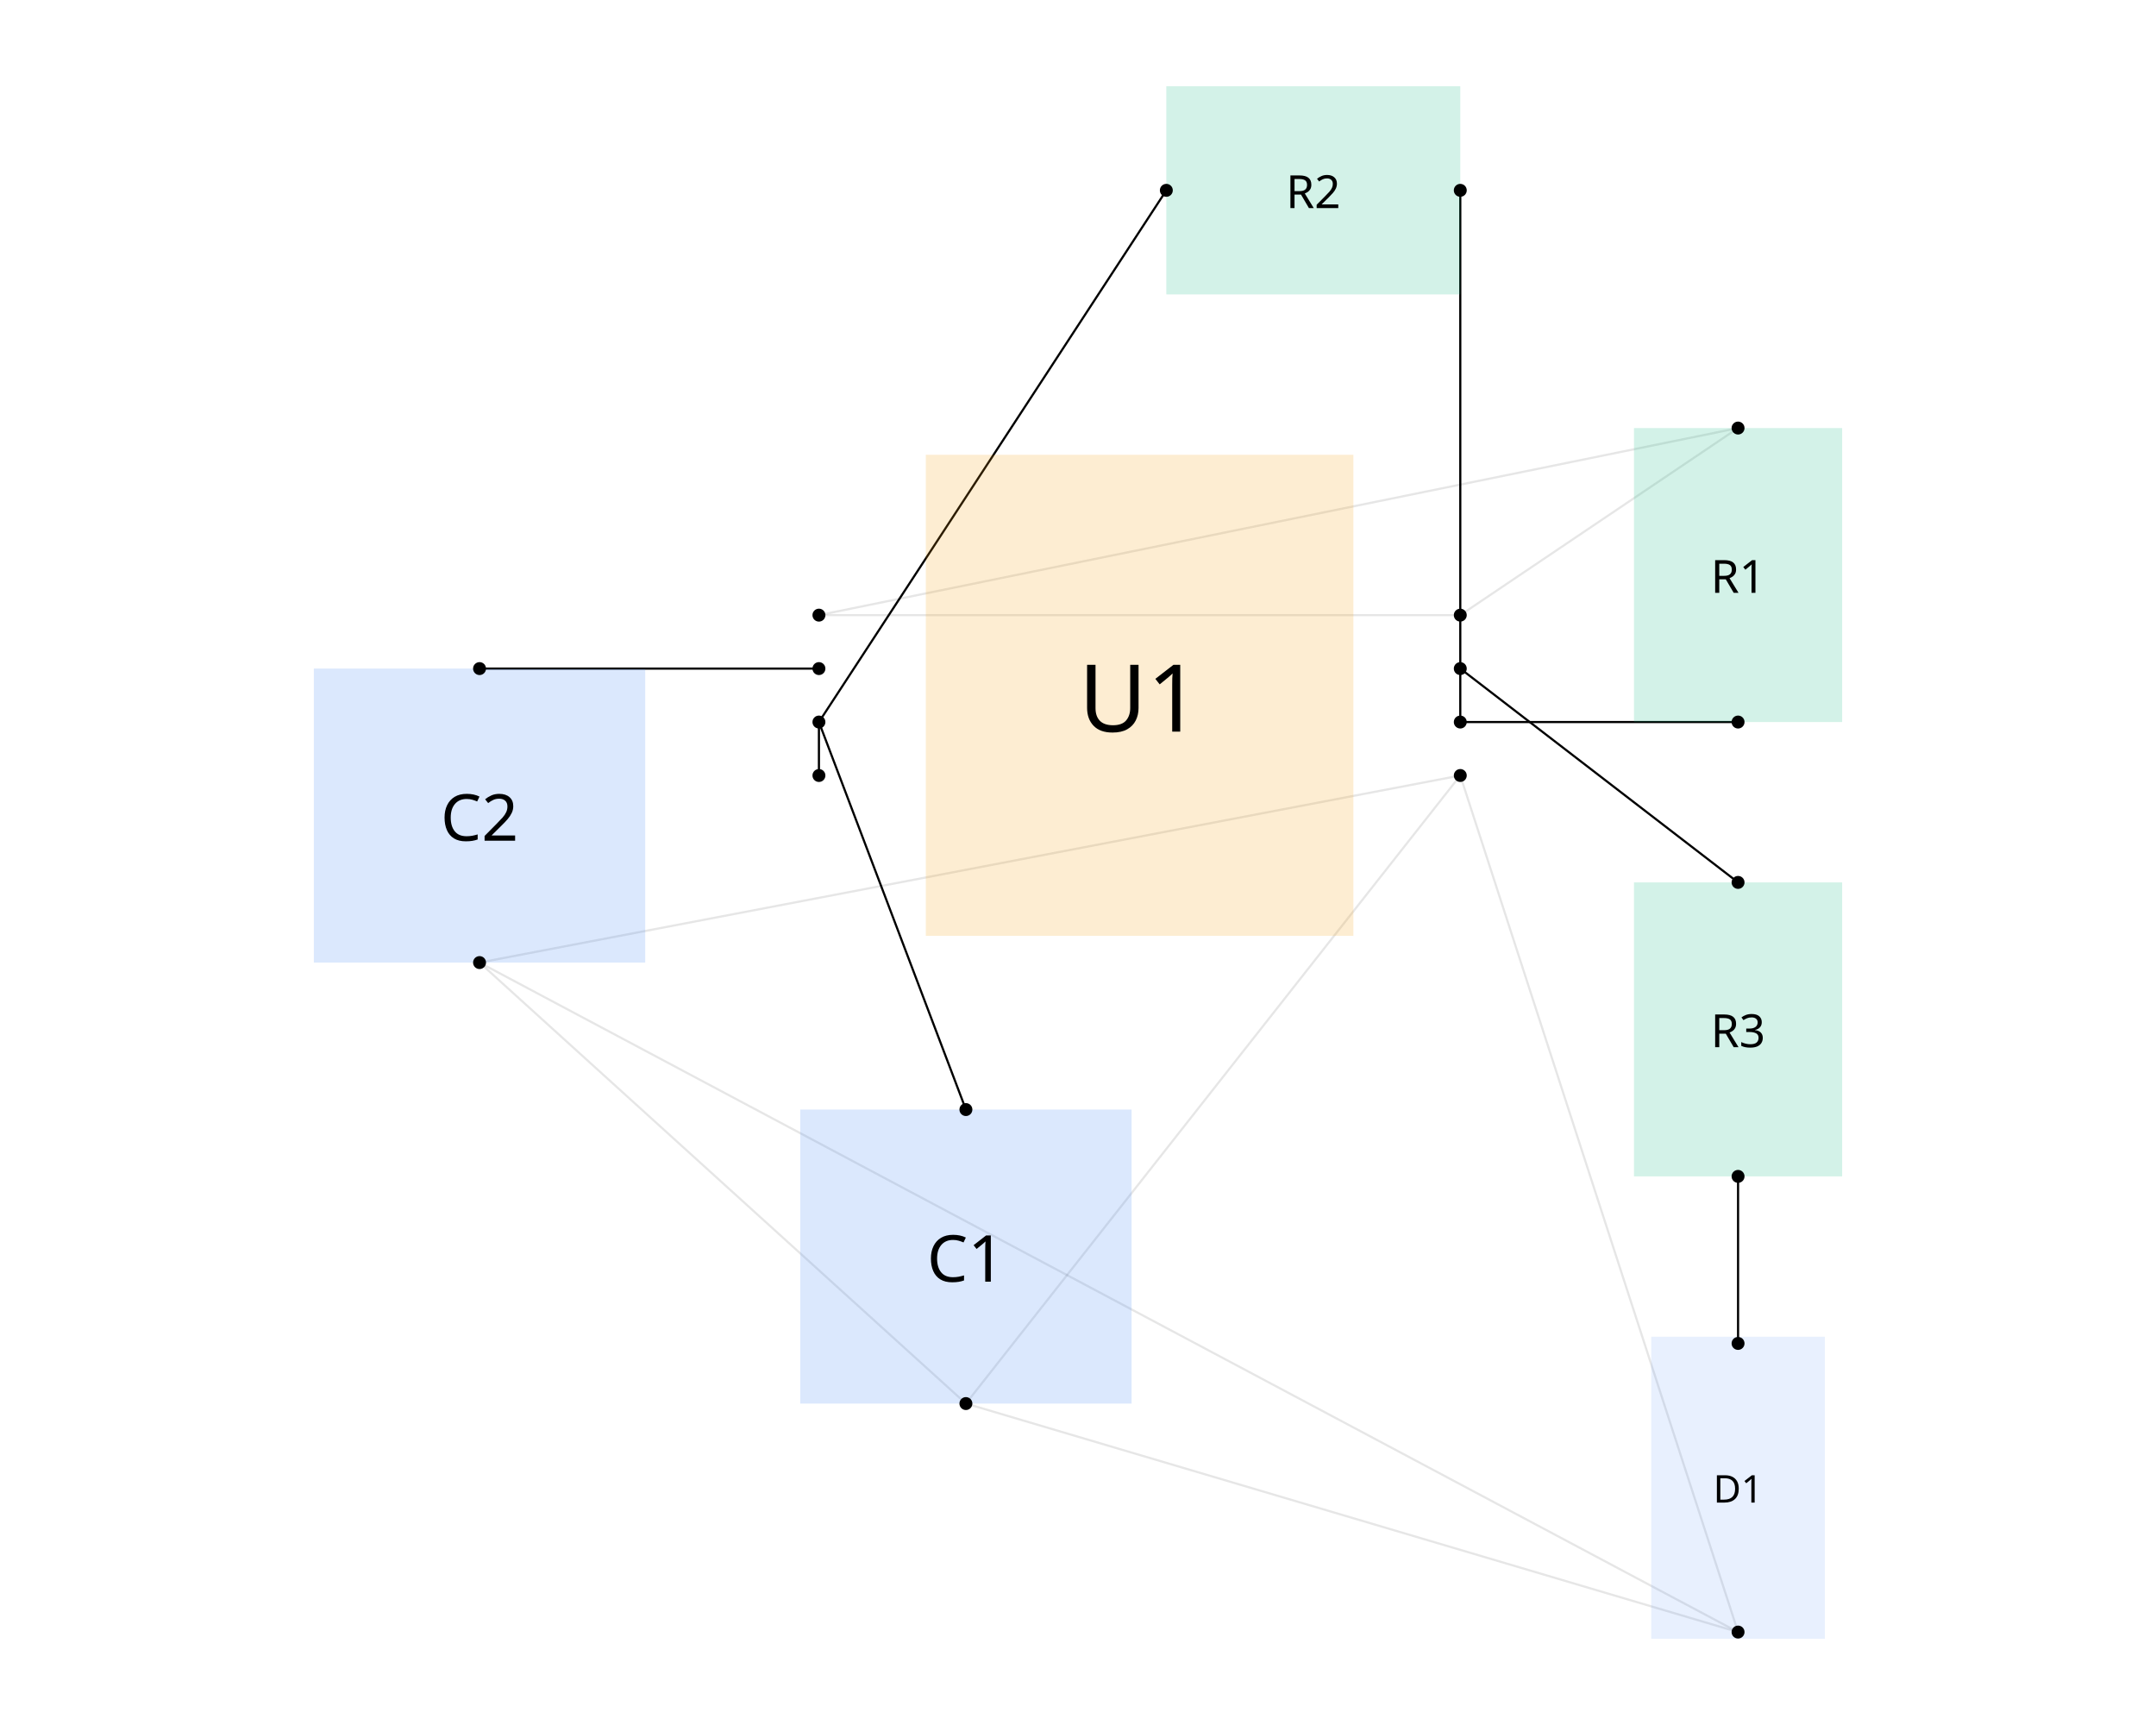
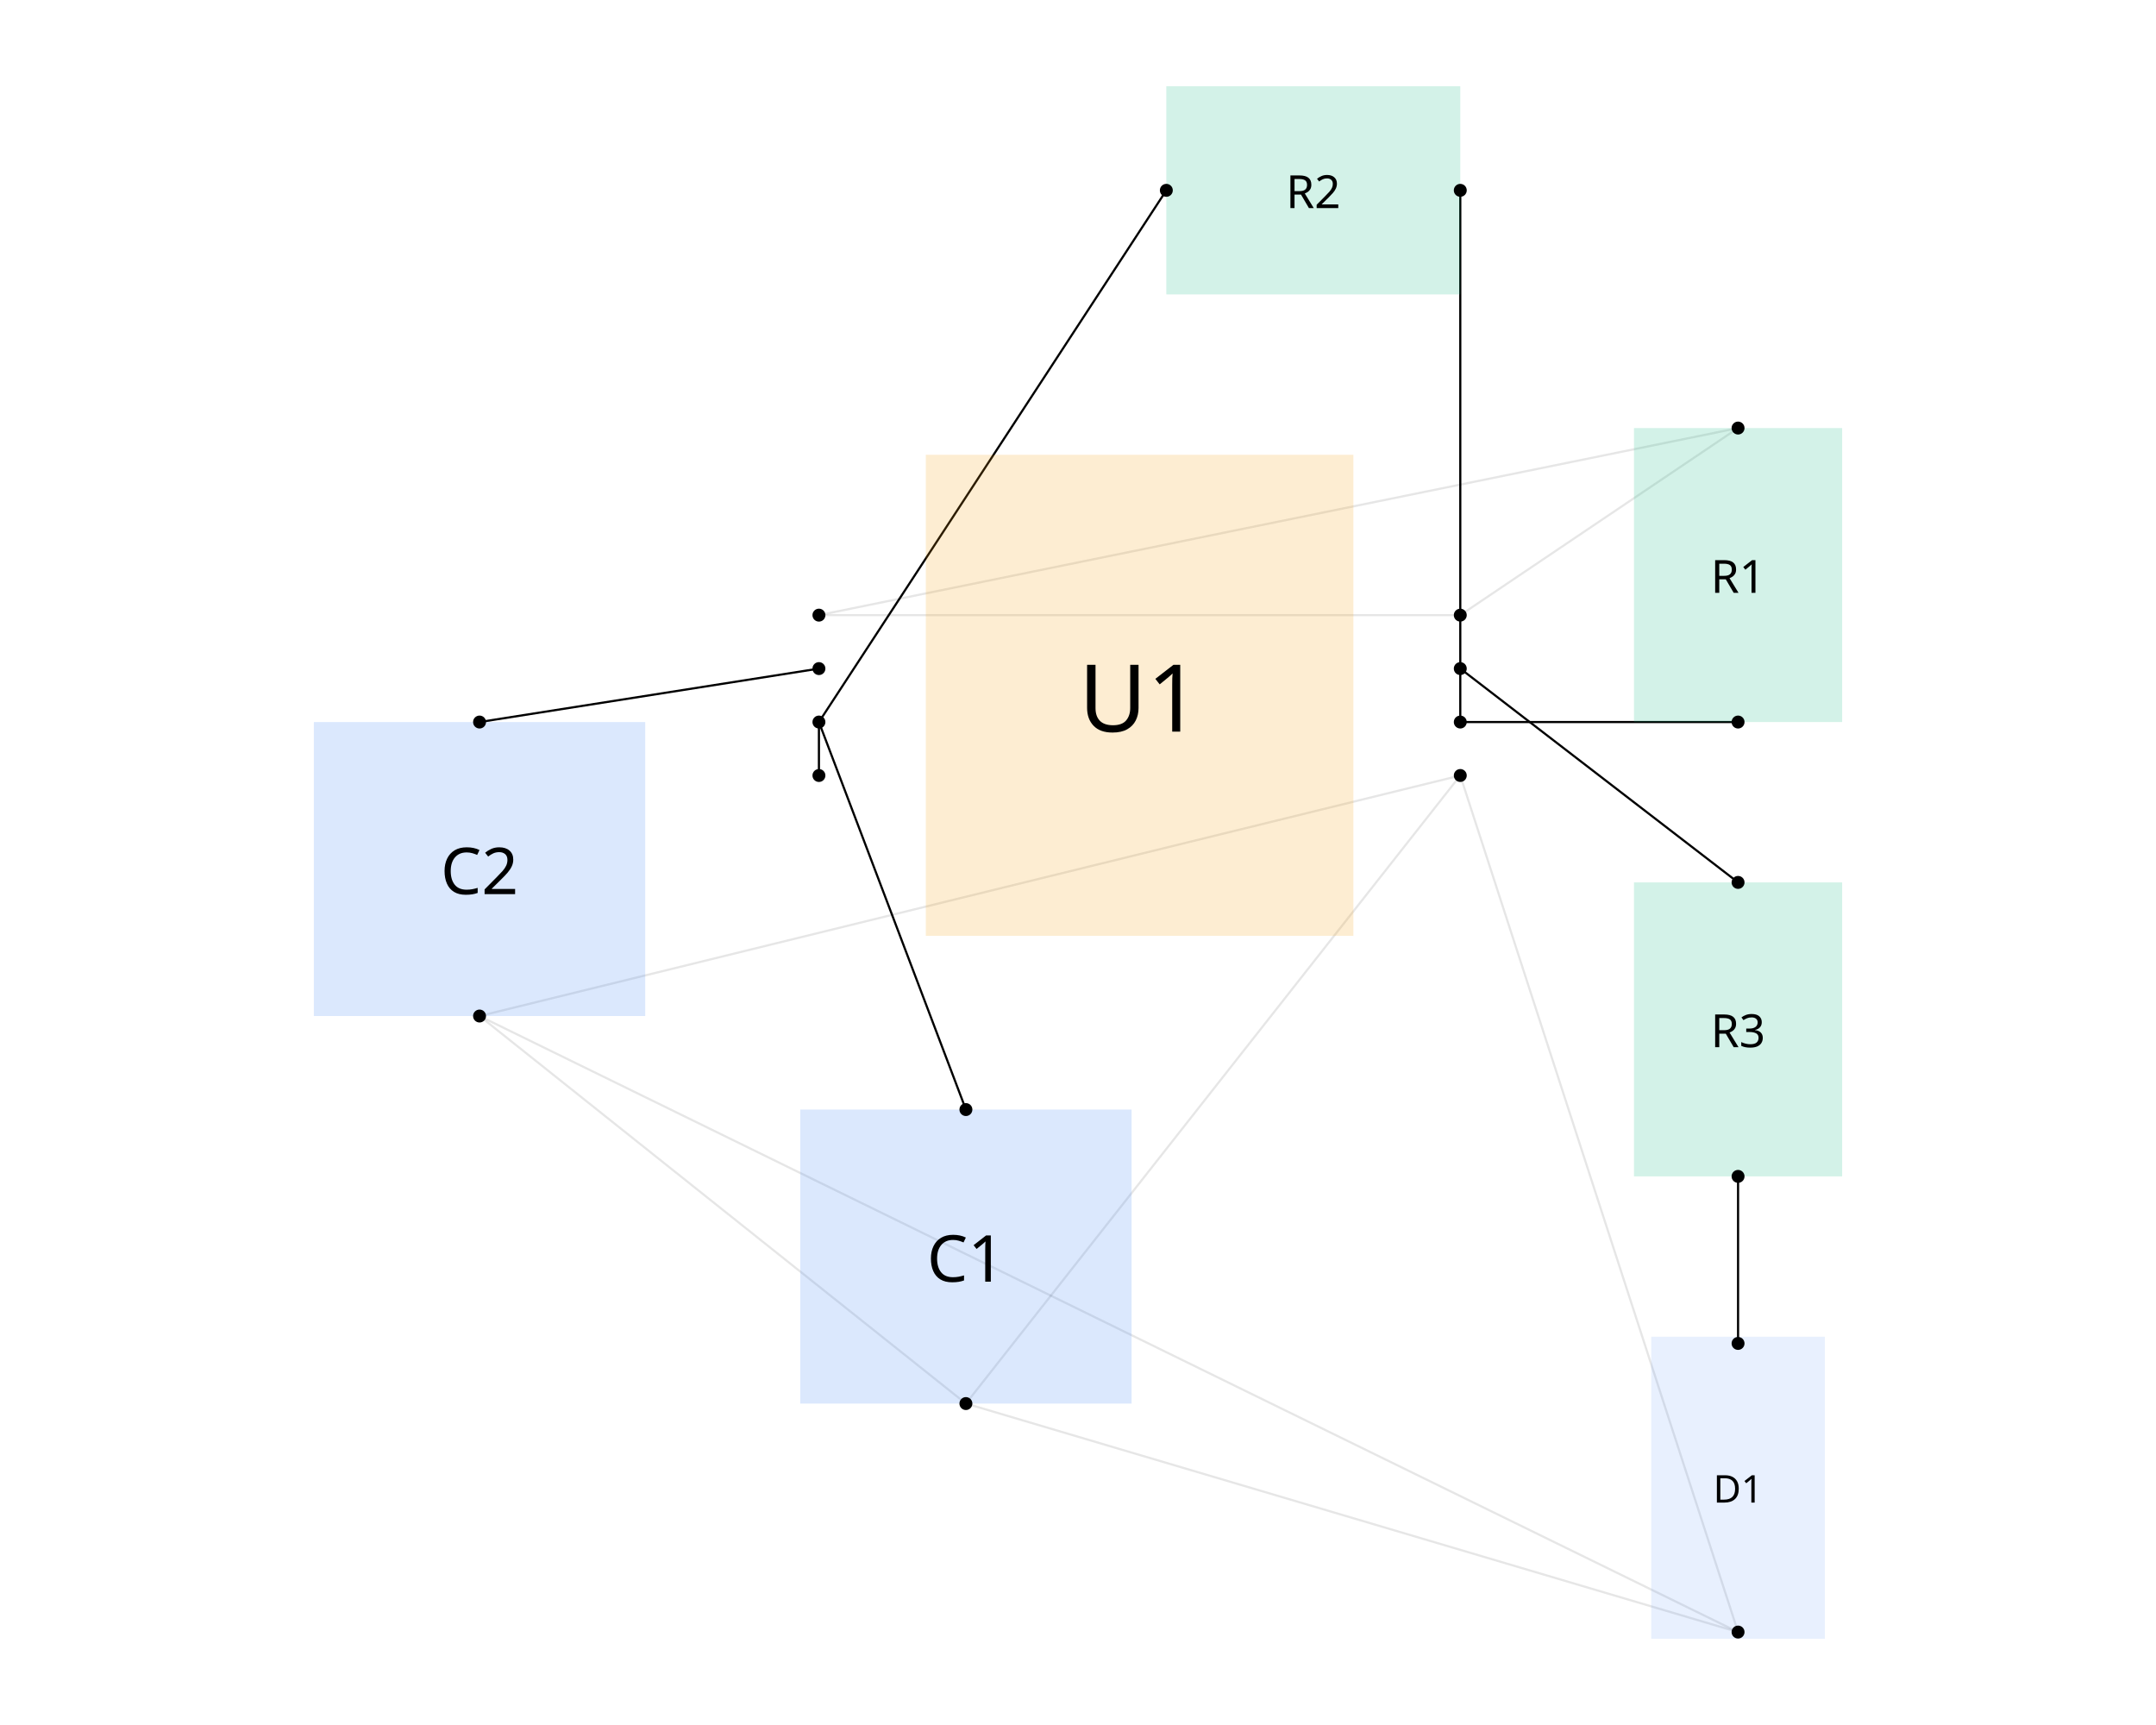
<svg xmlns="http://www.w3.org/2000/svg" width="1000" height="800" viewBox="0 0 1000 800">
  <rect width="100%" height="100%" fill="white" />
  <g>
    <polyline data-points="1.2000000000000002,-0.30000000000000004 -0.6500000000000004,-2.6500000000000004" data-type="line" data-label="" points="677.312,359.65 448.01,650.926" fill="none" stroke="rgba(0,0,0,0.1)" stroke-width="1px" />
  </g>
  <g>
-     <polyline data-points="1.2000000000000002,-0.30000000000000004 -2.47,-1.0000000000000002" data-type="line" data-label="" points="677.312,359.65 222.425,446.413" fill="none" stroke="rgba(0,0,0,0.1)" stroke-width="1px" />
+     <polyline data-points="1.2000000000000002,-0.30000000000000004 -2.47,-1.2000000000000002" data-type="line" data-label="" points="677.312,359.65 222.425,471.202" fill="none" stroke="rgba(0,0,0,0.1)" stroke-width="1px" />
  </g>
  <g>
    <polyline data-points="1.2000000000000002,-0.30000000000000004 2.2394553499999996,-3.505" data-type="line" data-label="" points="677.312,359.65 806.15,756.901" fill="none" stroke="rgba(0,0,0,0.1)" stroke-width="1px" />
  </g>
  <g>
-     <polyline data-points="-0.6500000000000004,-2.6500000000000004 -2.47,-1.0000000000000002" data-type="line" data-label="" points="448.01,650.926 222.425,446.413" fill="none" stroke="rgba(0,0,0,0.1)" stroke-width="1px" />
+     <polyline data-points="-0.6500000000000004,-2.6500000000000004 -2.47,-1.2000000000000002" data-type="line" data-label="" points="448.01,650.926 222.425,471.202" fill="none" stroke="rgba(0,0,0,0.1)" stroke-width="1px" />
  </g>
  <g>
    <polyline data-points="-0.6500000000000004,-2.6500000000000004 2.2394553499999996,-3.505" data-type="line" data-label="" points="448.01,650.926 806.15,756.901" fill="none" stroke="rgba(0,0,0,0.1)" stroke-width="1px" />
  </g>
  <g>
-     <polyline data-points="-2.47,-1.0000000000000002 2.2394553499999996,-3.505" data-type="line" data-label="" points="222.425,446.413 806.15,756.901" fill="none" stroke="rgba(0,0,0,0.1)" stroke-width="1px" />
+     <polyline data-points="-2.47,-1.2000000000000002 2.2394553499999996,-3.505" data-type="line" data-label="" points="222.425,471.202 806.15,756.901" fill="none" stroke="rgba(0,0,0,0.1)" stroke-width="1px" />
  </g>
  <g>
    <polyline data-points="-1.2000000000000002,0.30000000000000004 1.2000000000000002,0.30000000000000004" data-type="line" data-label="" points="379.838,285.281 677.312,285.281" fill="none" stroke="rgba(0,0,0,0.1)" stroke-width="1px" />
  </g>
  <g>
    <polyline data-points="-1.2000000000000002,0.30000000000000004 2.2394553499999996,1.0000000000000002" data-type="line" data-label="" points="379.838,285.281 806.15,198.518" fill="none" stroke="rgba(0,0,0,0.1)" stroke-width="1px" />
  </g>
  <g>
    <polyline data-points="1.2000000000000002,0.30000000000000004 2.2394553499999996,1.0000000000000002" data-type="line" data-label="" points="677.312,285.281 806.15,198.518" fill="none" stroke="rgba(0,0,0,0.1)" stroke-width="1px" />
  </g>
  <g>
    <polyline data-points="-1.2000000000000002,-0.09999999999999998 -1.2000000000000002,-0.30000000000000004" data-type="line" data-label="" points="379.838,334.86 379.838,359.65" fill="none" stroke="black" stroke-width="1px" />
  </g>
  <g>
    <polyline data-points="0.10000000000000009,1.8894553499999995 -1.2000000000000002,-0.09999999999999998" data-type="line" data-label="" points="540.97,88.272 379.838,334.86" fill="none" stroke="black" stroke-width="1px" />
  </g>
  <g>
    <polyline data-points="-1.2000000000000002,-0.09999999999999998 -0.6500000000000001,-1.55" data-type="line" data-label="" points="379.838,334.86 448.01,514.584" fill="none" stroke="black" stroke-width="1px" />
  </g>
  <g>
    <polyline data-points="1.2000000000000002,0.09999999999999998 2.2394553499999996,-0.7" data-type="line" data-label="" points="677.312,310.071 806.15,409.229" fill="none" stroke="black" stroke-width="1px" />
  </g>
  <g>
-     <polyline data-points="-1.2000000000000002,0.10000000000000003 -2.47,0.09999999999999987" data-type="line" data-label="" points="379.838,310.071 222.425,310.071" fill="none" stroke="black" stroke-width="1px" />
+     <polyline data-points="-1.2000000000000002,0.10000000000000003 -2.47,-0.10000000000000009" data-type="line" data-label="" points="379.838,310.071 222.425,334.86" fill="none" stroke="black" stroke-width="1px" />
  </g>
  <g>
    <polyline data-points="2.2394553499999996,-0.09999999999999987 1.2000000000000002,-0.10000000000000003" data-type="line" data-label="" points="806.15,334.86 677.312,334.86" fill="none" stroke="black" stroke-width="1px" />
  </g>
  <g>
    <polyline data-points="1.2000000000000002,-0.10000000000000003 1.2000000000000002,1.8894553499999995" data-type="line" data-label="" points="677.312,334.86 677.312,88.272" fill="none" stroke="black" stroke-width="1px" />
  </g>
  <g>
    <polyline data-points="2.2394553499999996,-1.8 2.2394553499999996,-2.425" data-type="line" data-label="" points="806.15,545.571 806.15,623.038" fill="none" stroke="black" stroke-width="1px" />
  </g>
  <g>
    <rect data-type="rect" data-label="U1" data-x="0" data-y="0" x="429.417" y="210.913" width="198.316" height="223.106" fill="rgba(245, 158, 11, 0.18)" stroke="none" stroke-width="0.008" />
  </g>
  <g>
    <rect data-type="rect" data-label="R1" data-x="2.2394553499999996" data-y="0.4500000000000002" x="757.878" y="198.518" width="96.544" height="136.342" fill="rgba(16, 185, 129, 0.18)" stroke="none" stroke-width="0.008" />
  </g>
  <g>
    <rect data-type="rect" data-label="R2" data-x="0.6500000000000001" data-y="1.8894553499999995" x="540.97" y="40" width="136.342" height="96.544" fill="rgba(16, 185, 129, 0.18)" stroke="none" stroke-width="0.008" />
  </g>
  <g>
    <rect data-type="rect" data-label="C1" data-x="-0.6500000000000002" data-y="-2.1" x="371.162" y="514.584" width="153.695" height="136.342" fill="rgba(59, 130, 246, 0.18)" stroke="none" stroke-width="0.008" />
  </g>
  <g>
-     <rect data-type="rect" data-label="C2" data-x="-2.47" data-y="-0.4500000000000002" x="145.578" y="310.071" width="153.695" height="136.342" fill="rgba(59, 130, 246, 0.18)" stroke="none" stroke-width="0.008" />
+     <rect data-type="rect" data-label="C2" data-x="-2.47" data-y="-0.6500000000000001" x="145.578" y="334.86" width="153.695" height="136.342" fill="rgba(59, 130, 246, 0.18)" stroke="none" stroke-width="0.008" />
  </g>
  <g>
    <rect data-type="rect" data-label="D1" data-x="2.2394553499999996" data-y="-2.965" x="765.867" y="619.939" width="80.566" height="140.061" fill="rgba(59, 130, 246, 0.12)" stroke="none" stroke-width="0.008" />
  </g>
  <g>
    <rect data-type="rect" data-label="R3" data-x="2.2394553499999996" data-y="-1.25" x="757.878" y="409.229" width="96.544" height="136.342" fill="rgba(16, 185, 129, 0.18)" stroke="none" stroke-width="0.008" />
  </g>
  <text data-type="text" data-label="U1" data-x="0" data-y="0" x="528.575" y="322.465" fill="black" font-size="43.382" font-family="sans-serif" text-anchor="middle" dominant-baseline="central">U1</text>
  <text data-type="text" data-label="R1" data-x="2.2394553499999996" data-y="0.4500000000000002" x="806.15" y="266.689" fill="black" font-size="21.24" font-family="sans-serif" text-anchor="middle" dominant-baseline="central">R1</text>
  <text data-type="text" data-label="R2" data-x="0.6500000000000001" data-y="1.8894553499999995" x="609.141" y="88.272" fill="black" font-size="21.24" font-family="sans-serif" text-anchor="middle" dominant-baseline="central">R2</text>
  <text data-type="text" data-label="C1" data-x="-0.6500000000000002" data-y="-2.1" x="448.01" y="582.755" fill="black" font-size="29.995" font-family="sans-serif" text-anchor="middle" dominant-baseline="central">C1</text>
-   <text data-type="text" data-label="C2" data-x="-2.47" data-y="-0.4500000000000002" x="222.425" y="378.242" fill="black" font-size="29.995" font-family="sans-serif" text-anchor="middle" dominant-baseline="central">C2</text>
+   <text data-type="text" data-label="C2" data-x="-2.47" data-y="-0.6500000000000001" x="222.425" y="403.031" fill="black" font-size="29.995" font-family="sans-serif" text-anchor="middle" dominant-baseline="central">C2</text>
  <text data-type="text" data-label="D1" data-x="2.2394553499999996" data-y="-2.965" x="806.15" y="689.97" fill="black" font-size="17.724" font-family="sans-serif" text-anchor="middle" dominant-baseline="central">D1</text>
  <text data-type="text" data-label="R3" data-x="2.2394553499999996" data-y="-1.25" x="806.15" y="477.4" fill="black" font-size="21.24" font-family="sans-serif" text-anchor="middle" dominant-baseline="central">R3</text>
  <g>
    <circle data-type="point" data-label="U1.1 (unnamedsubcircuitsubcircuit_source_group_0_connectivity_net1)" data-x="1.2000000000000002" data-y="-0.30000000000000004" cx="677.312" cy="359.65" r="3" fill="black" />
  </g>
  <g>
    <circle data-type="point" data-label="U1.2" data-x="-1.2000000000000002" data-y="-0.30000000000000004" cx="379.838" cy="359.65" r="3" fill="black" />
  </g>
  <g>
    <circle data-type="point" data-label="U1.3" data-x="1.2000000000000002" data-y="0.09999999999999998" cx="677.312" cy="310.071" r="3" fill="black" />
  </g>
  <g>
    <circle data-type="point" data-label="U1.4 (unnamedsubcircuitsubcircuit_source_group_0_connectivity_net0)" data-x="-1.2000000000000002" data-y="0.30000000000000004" cx="379.838" cy="285.281" r="3" fill="black" />
  </g>
  <g>
    <circle data-type="point" data-label="U1.5" data-x="-1.2000000000000002" data-y="0.10000000000000003" cx="379.838" cy="310.071" r="3" fill="black" />
  </g>
  <g>
    <circle data-type="point" data-label="U1.6" data-x="-1.2000000000000002" data-y="-0.09999999999999998" cx="379.838" cy="334.86" r="3" fill="black" />
  </g>
  <g>
    <circle data-type="point" data-label="U1.7" data-x="1.2000000000000002" data-y="-0.10000000000000003" cx="677.312" cy="334.86" r="3" fill="black" />
  </g>
  <g>
    <circle data-type="point" data-label="U1.8 (unnamedsubcircuitsubcircuit_source_group_0_connectivity_net0)" data-x="1.2000000000000002" data-y="0.30000000000000004" cx="677.312" cy="285.281" r="3" fill="black" />
  </g>
  <g>
    <circle data-type="point" data-label="R1.1 (unnamedsubcircuitsubcircuit_source_group_0_connectivity_net0)" data-x="2.2394553499999996" data-y="1.0000000000000002" cx="806.15" cy="198.518" r="3" fill="black" />
  </g>
  <g>
    <circle data-type="point" data-label="R1.2" data-x="2.2394553499999996" data-y="-0.09999999999999987" cx="806.15" cy="334.86" r="3" fill="black" />
  </g>
  <g>
    <circle data-type="point" data-label="R2.1" data-x="1.2000000000000002" data-y="1.8894553499999995" cx="677.312" cy="88.272" r="3" fill="black" />
  </g>
  <g>
    <circle data-type="point" data-label="R2.2" data-x="0.10000000000000009" data-y="1.8894553499999995" cx="540.97" cy="88.272" r="3" fill="black" />
  </g>
  <g>
    <circle data-type="point" data-label="C1.1" data-x="-0.6500000000000001" data-y="-1.55" cx="448.01" cy="514.584" r="3" fill="black" />
  </g>
  <g>
    <circle data-type="point" data-label="C1.2 (unnamedsubcircuitsubcircuit_source_group_0_connectivity_net1)" data-x="-0.6500000000000004" data-y="-2.6500000000000004" cx="448.01" cy="650.926" r="3" fill="black" />
  </g>
  <g>
-     <circle data-type="point" data-label="C2.1" data-x="-2.47" data-y="0.09999999999999987" cx="222.425" cy="310.071" r="3" fill="black" />
+     <circle data-type="point" data-label="C2.1" data-x="-2.47" data-y="-0.10000000000000009" cx="222.425" cy="334.86" r="3" fill="black" />
  </g>
  <g>
-     <circle data-type="point" data-label="C2.2 (unnamedsubcircuitsubcircuit_source_group_0_connectivity_net1)" data-x="-2.47" data-y="-1.0000000000000002" cx="222.425" cy="446.413" r="3" fill="black" />
+     <circle data-type="point" data-label="C2.2 (unnamedsubcircuitsubcircuit_source_group_0_connectivity_net1)" data-x="-2.47" data-y="-1.2000000000000002" cx="222.425" cy="471.202" r="3" fill="black" />
  </g>
  <g>
    <circle data-type="point" data-label="D1.1" data-x="2.2394553499999996" data-y="-2.425" cx="806.15" cy="623.038" r="3" fill="black" />
  </g>
  <g>
    <circle data-type="point" data-label="D1.2 (unnamedsubcircuitsubcircuit_source_group_0_connectivity_net1)" data-x="2.2394553499999996" data-y="-3.505" cx="806.15" cy="756.901" r="3" fill="black" />
  </g>
  <g>
    <circle data-type="point" data-label="R3.1" data-x="2.2394553499999996" data-y="-0.7" cx="806.15" cy="409.229" r="3" fill="black" />
  </g>
  <g>
    <circle data-type="point" data-label="R3.2" data-x="2.2394553499999996" data-y="-1.8" cx="806.15" cy="545.571" r="3" fill="black" />
  </g>
  <g id="crosshair" style="display: none">
    <line id="crosshair-h" y1="0" y2="800" stroke="#666" stroke-width="0.5" />
    <line id="crosshair-v" x1="0" x2="1000" stroke="#666" stroke-width="0.5" />
    <text id="coordinates" font-family="monospace" font-size="12" fill="#666" />
  </g>
</svg>
